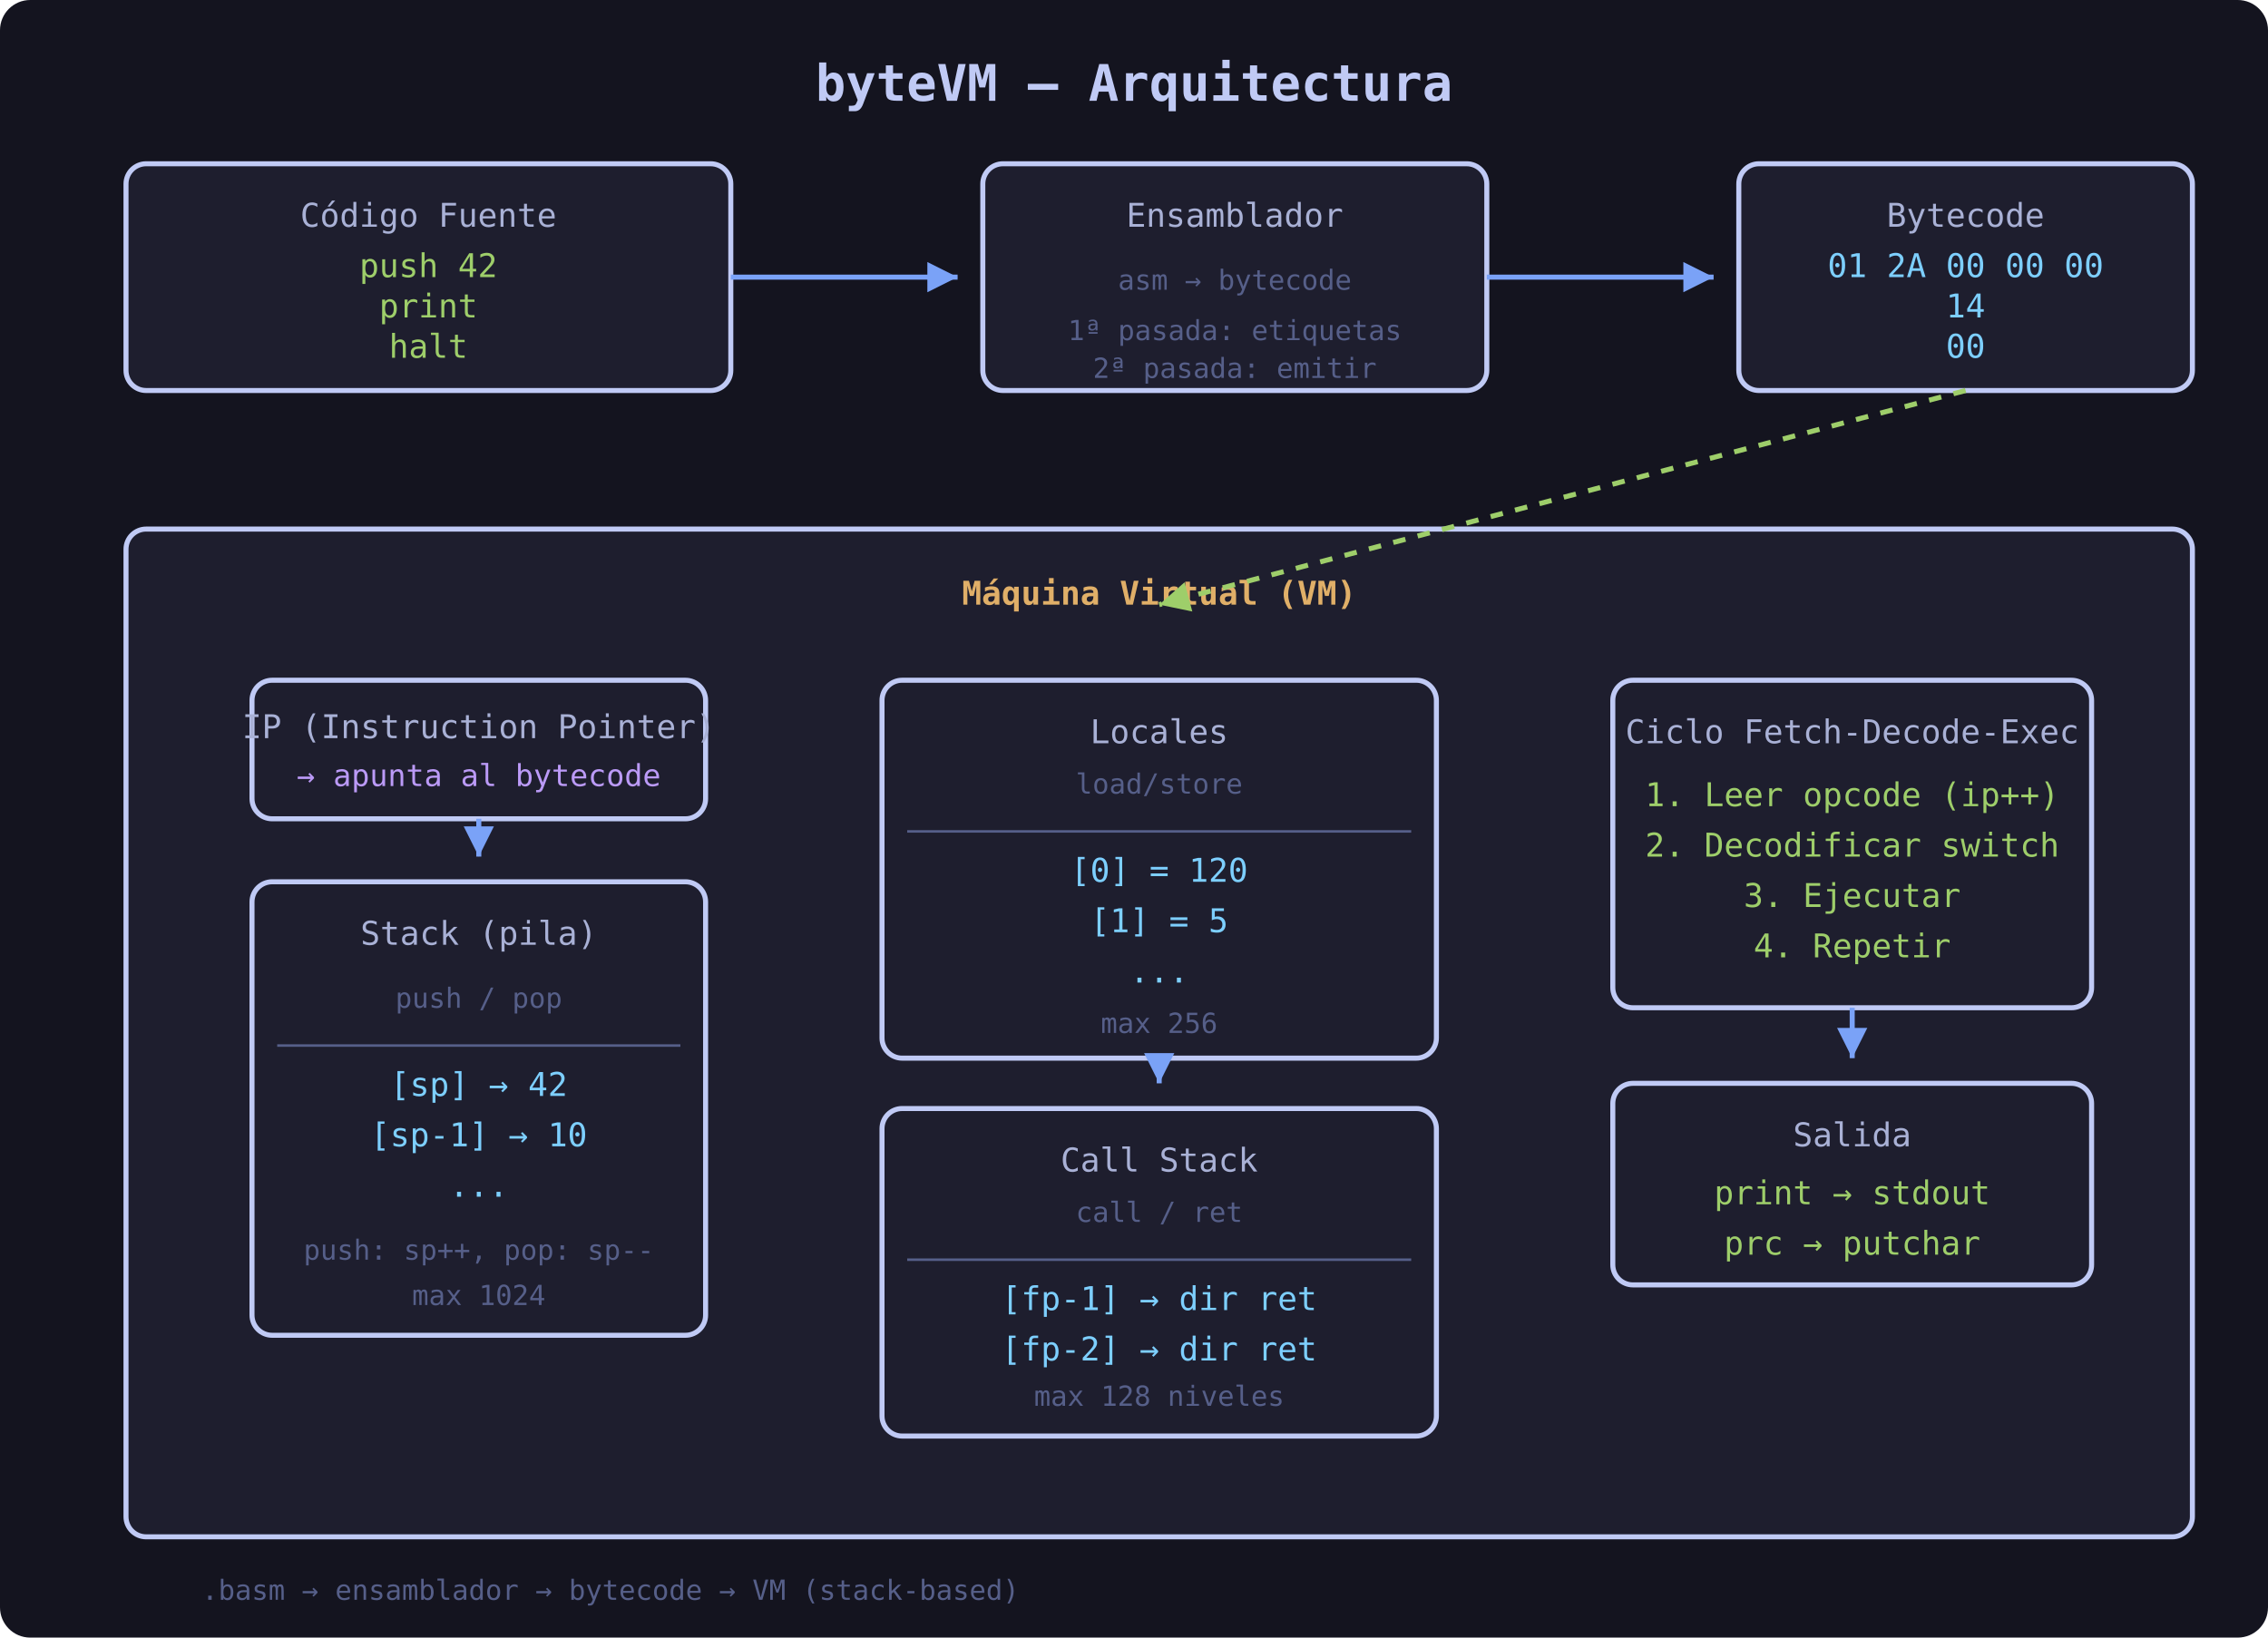
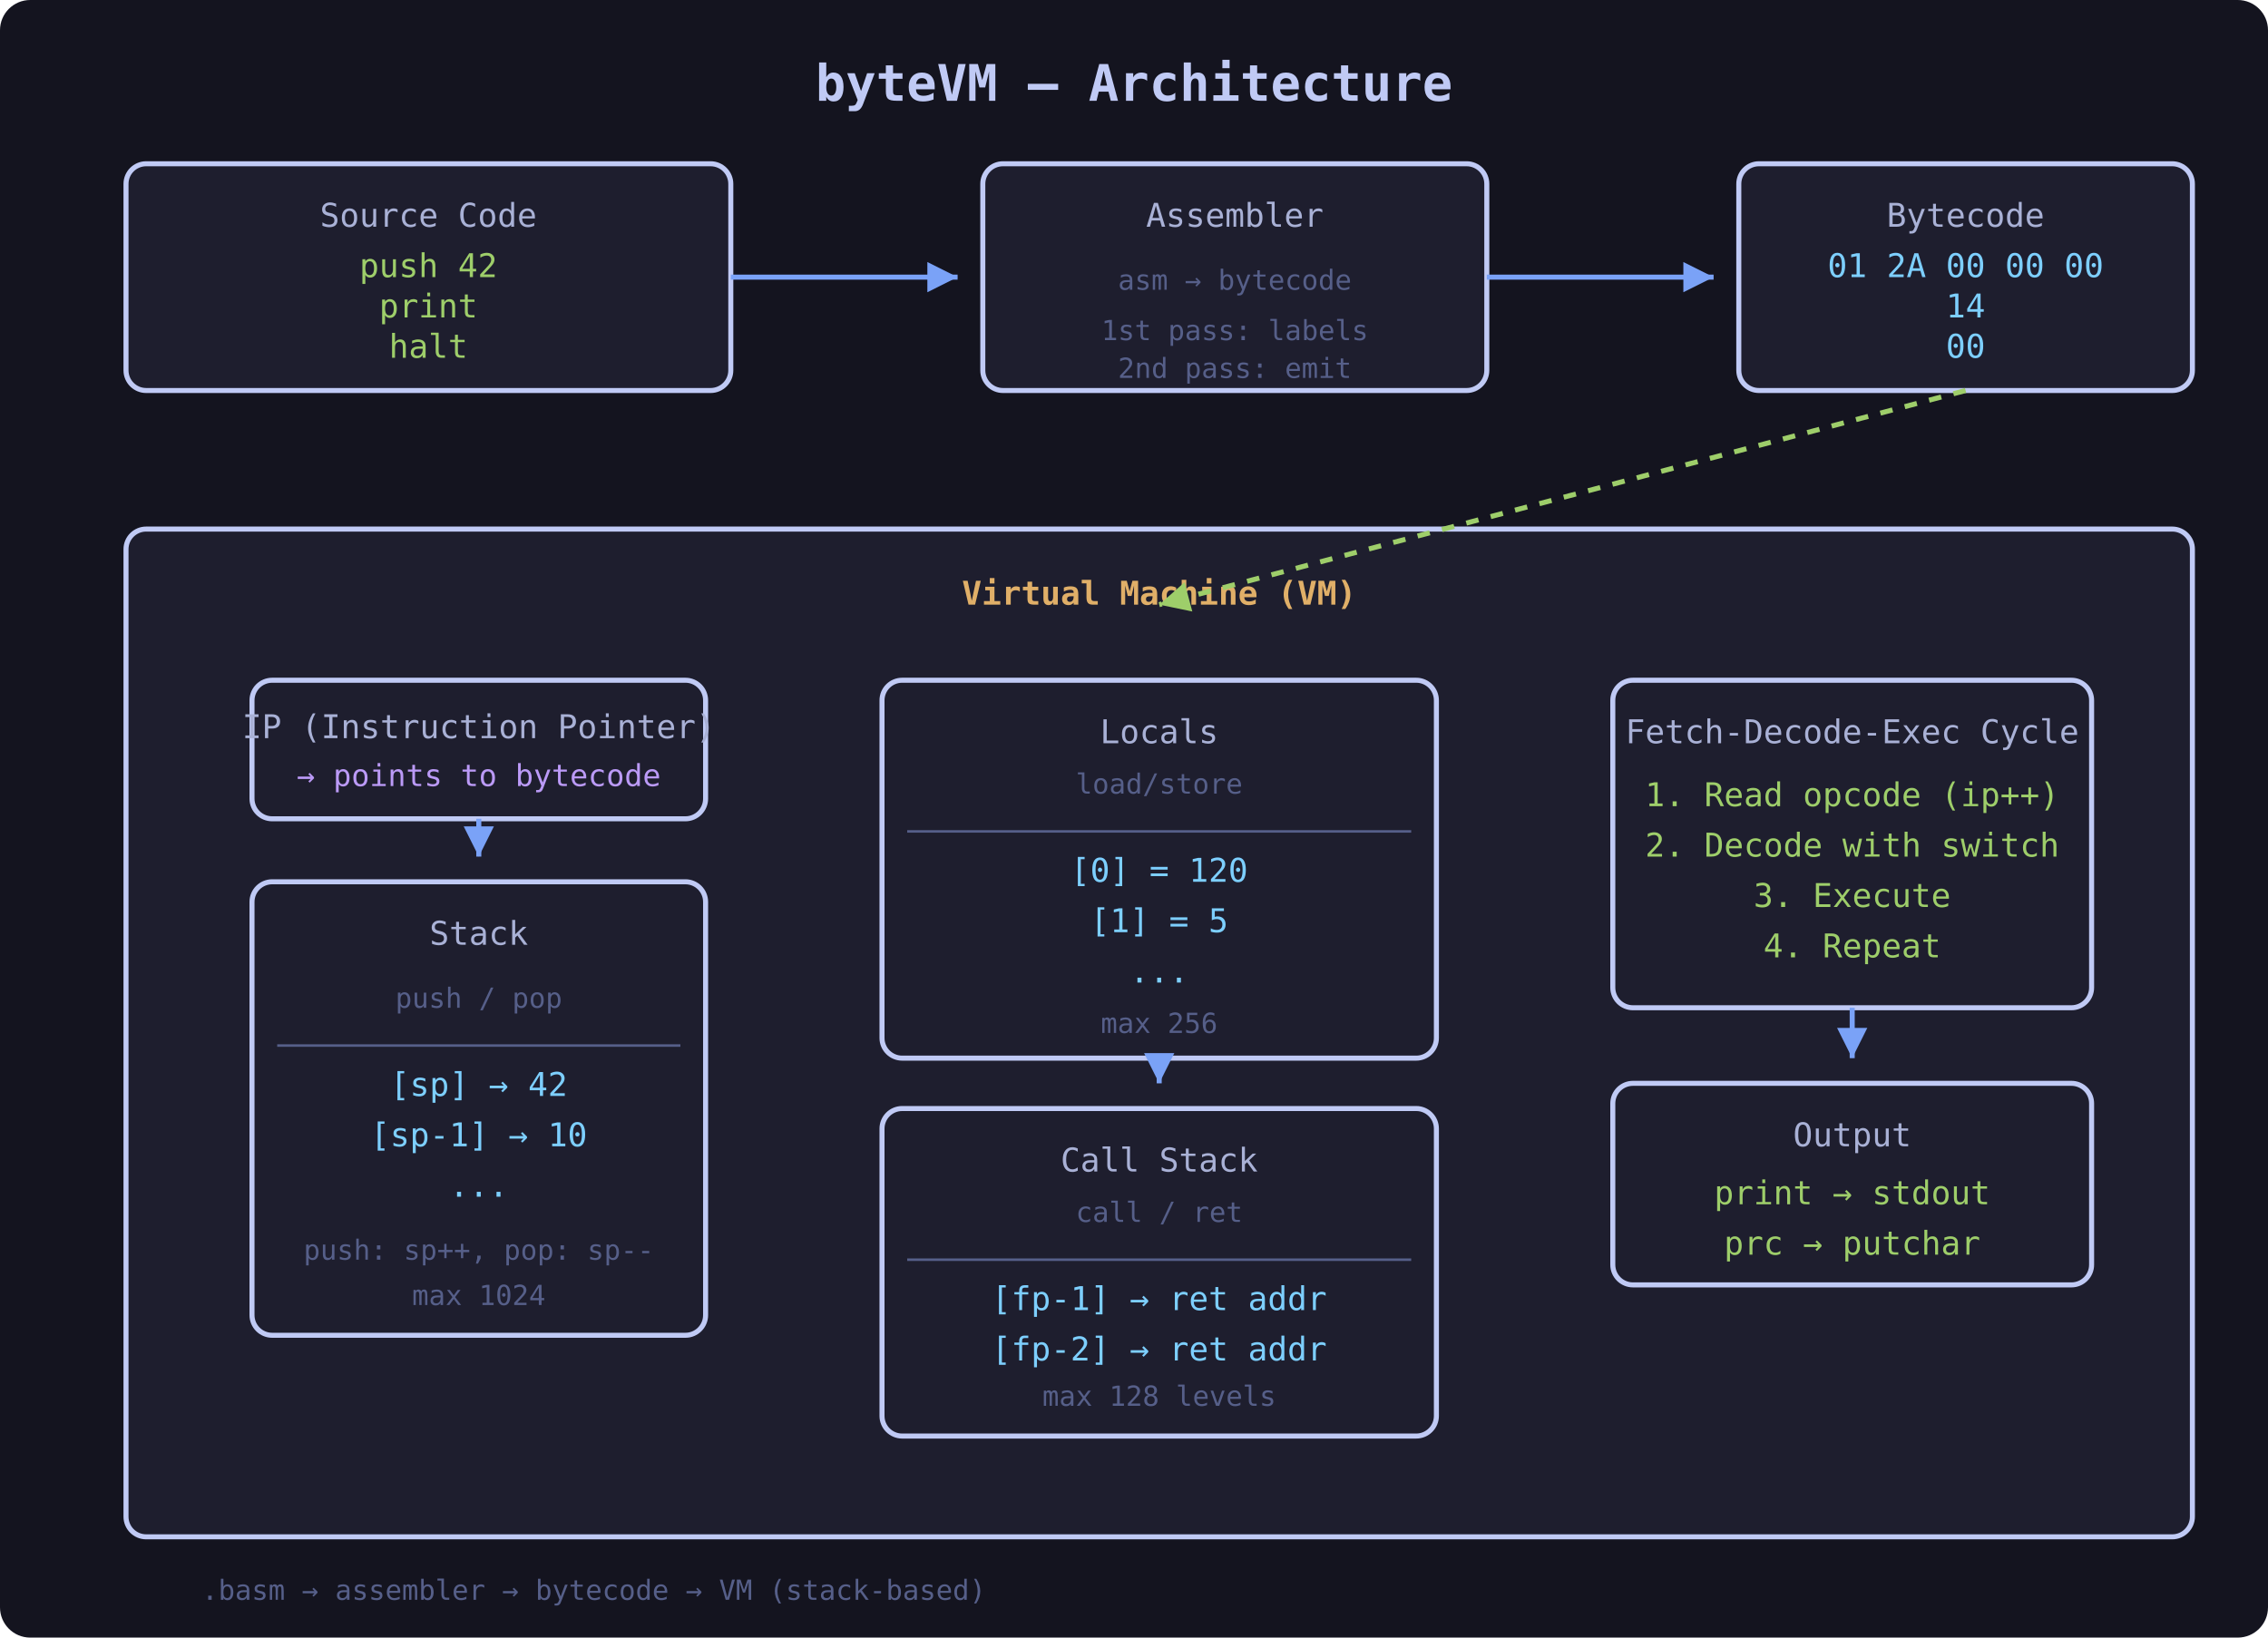
<svg xmlns="http://www.w3.org/2000/svg" width="900" height="650" viewBox="0 0 900 650" font-family="monospace">
  <defs>
    <style>
      .box { fill: #1e1e2e; stroke: #c0caf5; stroke-width: 2; rx: 8; ry: 8; }
      .arrow { fill: none; stroke: #7aa2f7; stroke-width: 2; marker-end: url(#arrowhead); }
      .arrow-dash { fill: none; stroke: #9ece6a; stroke-width: 2; stroke-dasharray: 5,5; marker-end: url(#arrowhead-green); }
      .title { fill: #c0caf5; font-size: 20; font-weight: bold; }
      .label { fill: #a9b1d6; font-size: 13; }
      .label-small { fill: #565f89; font-size: 11; }
      .highlight { fill: #e0af68; font-size: 13; font-weight: bold; }
      .code { fill: #9ece6a; font-size: 13; }
      .data { fill: #7dcfff; font-size: 13; }
      .addr { fill: #bb9af7; font-size: 12; }
    </style>
    <marker id="arrowhead" viewBox="0 0 10 10" refX="10" refY="5" markerWidth="6" markerHeight="6" orient="auto">
      <polygon points="0,0 10,5 0,10" fill="#7aa2f7" />
    </marker>
    <marker id="arrowhead-green" viewBox="0 0 10 10" refX="10" refY="5" markerWidth="6" markerHeight="6" orient="auto">
      <polygon points="0,0 10,5 0,10" fill="#9ece6a" />
    </marker>
  </defs>
  <rect width="900" height="650" fill="#14141f" rx="12" />
-   <text x="450" y="40" text-anchor="middle" class="title">byteVM — Arquitectura</text>
+   <text x="450" y="40" text-anchor="middle" class="title">byteVM — Architecture</text>
  <rect x="50" y="65" width="240" height="90" class="box" />
-   <text x="170" y="90" text-anchor="middle" class="label">Código Fuente</text>
+   <text x="170" y="90" text-anchor="middle" class="label">Source Code</text>
  <text x="170" y="110" text-anchor="middle" class="code">push 42</text>
  <text x="170" y="126" text-anchor="middle" class="code">print</text>
  <text x="170" y="142" text-anchor="middle" class="code">halt</text>
  <rect x="390" y="65" width="200" height="90" class="box" />
-   <text x="490" y="90" text-anchor="middle" class="label">Ensamblador</text>
+   <text x="490" y="90" text-anchor="middle" class="label">Assembler</text>
  <text x="490" y="115" text-anchor="middle" class="label-small">asm → bytecode</text>
-   <text x="490" y="135" text-anchor="middle" class="label-small">1ª pasada: etiquetas</text>
-   <text x="490" y="150" text-anchor="middle" class="label-small">2ª pasada: emitir</text>
+   <text x="490" y="135" text-anchor="middle" class="label-small">1st pass: labels</text>
+   <text x="490" y="150" text-anchor="middle" class="label-small">2nd pass: emit</text>
  <rect x="690" y="65" width="180" height="90" class="box" />
  <text x="780" y="90" text-anchor="middle" class="label">Bytecode</text>
  <text x="780" y="110" text-anchor="middle" class="data">01 2A 00 00 00</text>
  <text x="780" y="126" text-anchor="middle" class="data">14</text>
  <text x="780" y="142" text-anchor="middle" class="data">00</text>
  <line x1="290" y1="110" x2="380" y2="110" class="arrow" />
  <line x1="590" y1="110" x2="680" y2="110" class="arrow" />
  <rect x="50" y="210" width="820" height="400" class="box" />
-   <text x="460" y="240" text-anchor="middle" class="highlight">Máquina Virtual (VM)</text>
+   <text x="460" y="240" text-anchor="middle" class="highlight">Virtual Machine (VM)</text>
  <rect x="100" y="270" width="180" height="55" class="box" stroke="#e0af68" />
  <text x="190" y="293" text-anchor="middle" class="label">IP (Instruction Pointer)</text>
-   <text x="190" y="312" text-anchor="middle" class="addr">→ apunta al bytecode</text>
+   <text x="190" y="312" text-anchor="middle" class="addr">→ points to bytecode</text>
  <rect x="100" y="350" width="180" height="180" class="box" />
-   <text x="190" y="375" text-anchor="middle" class="label">Stack (pila)</text>
+   <text x="190" y="375" text-anchor="middle" class="label">Stack</text>
  <text x="190" y="400" text-anchor="middle" class="label-small">push / pop</text>
  <line x1="110" y1="415" x2="270" y2="415" stroke="#565f89" />
  <text x="190" y="435" text-anchor="middle" class="data">[sp] → 42</text>
  <text x="190" y="455" text-anchor="middle" class="data">[sp-1] → 10</text>
  <text x="190" y="475" text-anchor="middle" class="data">...</text>
  <text x="190" y="500" text-anchor="middle" class="label-small">push: sp++, pop: sp--</text>
  <text x="190" y="518" text-anchor="middle" class="label-small">max 1024</text>
  <rect x="350" y="270" width="220" height="150" class="box" />
-   <text x="460" y="295" text-anchor="middle" class="label">Locales</text>
+   <text x="460" y="295" text-anchor="middle" class="label">Locals</text>
  <text x="460" y="315" text-anchor="middle" class="label-small">load/store</text>
  <line x1="360" y1="330" x2="560" y2="330" stroke="#565f89" />
  <text x="460" y="350" text-anchor="middle" class="data">[0] = 120</text>
  <text x="460" y="370" text-anchor="middle" class="data">[1] = 5</text>
  <text x="460" y="390" text-anchor="middle" class="data">...</text>
  <text x="460" y="410" text-anchor="middle" class="label-small">max 256</text>
  <rect x="350" y="440" width="220" height="130" class="box" />
  <text x="460" y="465" text-anchor="middle" class="label">Call Stack</text>
  <text x="460" y="485" text-anchor="middle" class="label-small">call / ret</text>
  <line x1="360" y1="500" x2="560" y2="500" stroke="#565f89" />
-   <text x="460" y="520" text-anchor="middle" class="data">[fp-1] → dir ret</text>
-   <text x="460" y="540" text-anchor="middle" class="data">[fp-2] → dir ret</text>
-   <text x="460" y="558" text-anchor="middle" class="label-small">max 128 niveles</text>
+   <text x="460" y="520" text-anchor="middle" class="data">[fp-1] → ret addr</text>
+   <text x="460" y="540" text-anchor="middle" class="data">[fp-2] → ret addr</text>
+   <text x="460" y="558" text-anchor="middle" class="label-small">max 128 levels</text>
  <rect x="640" y="270" width="190" height="130" class="box" stroke="#9ece6a" />
-   <text x="735" y="295" text-anchor="middle" class="label">Ciclo Fetch-Decode-Exec</text>
-   <text x="735" y="320" text-anchor="middle" class="code">1. Leer opcode (ip++)</text>
-   <text x="735" y="340" text-anchor="middle" class="code">2. Decodificar switch</text>
-   <text x="735" y="360" text-anchor="middle" class="code">3. Ejecutar</text>
-   <text x="735" y="380" text-anchor="middle" class="code">4. Repetir</text>
+   <text x="735" y="295" text-anchor="middle" class="label">Fetch-Decode-Exec Cycle</text>
+   <text x="735" y="320" text-anchor="middle" class="code">1. Read opcode (ip++)</text>
+   <text x="735" y="340" text-anchor="middle" class="code">2. Decode with switch</text>
+   <text x="735" y="360" text-anchor="middle" class="code">3. Execute</text>
+   <text x="735" y="380" text-anchor="middle" class="code">4. Repeat</text>
  <line x1="780" y1="155" x2="460" y2="240" class="arrow-dash" />
  <line x1="190" y1="325" x2="190" y2="340" class="arrow" />
  <line x1="460" y1="420" x2="460" y2="430" class="arrow" />
  <rect x="640" y="430" width="190" height="80" class="box" />
-   <text x="735" y="455" text-anchor="middle" class="label">Salida</text>
+   <text x="735" y="455" text-anchor="middle" class="label">Output</text>
  <text x="735" y="478" text-anchor="middle" class="code">print → stdout</text>
  <text x="735" y="498" text-anchor="middle" class="code">prc → putchar</text>
  <line x1="735" y1="400" x2="735" y2="420" class="arrow" />
-   <text x="80" y="635" class="label-small">.basm → ensamblador → bytecode → VM (stack-based)</text>
+   <text x="80" y="635" class="label-small">.basm → assembler → bytecode → VM (stack-based)</text>
</svg>
